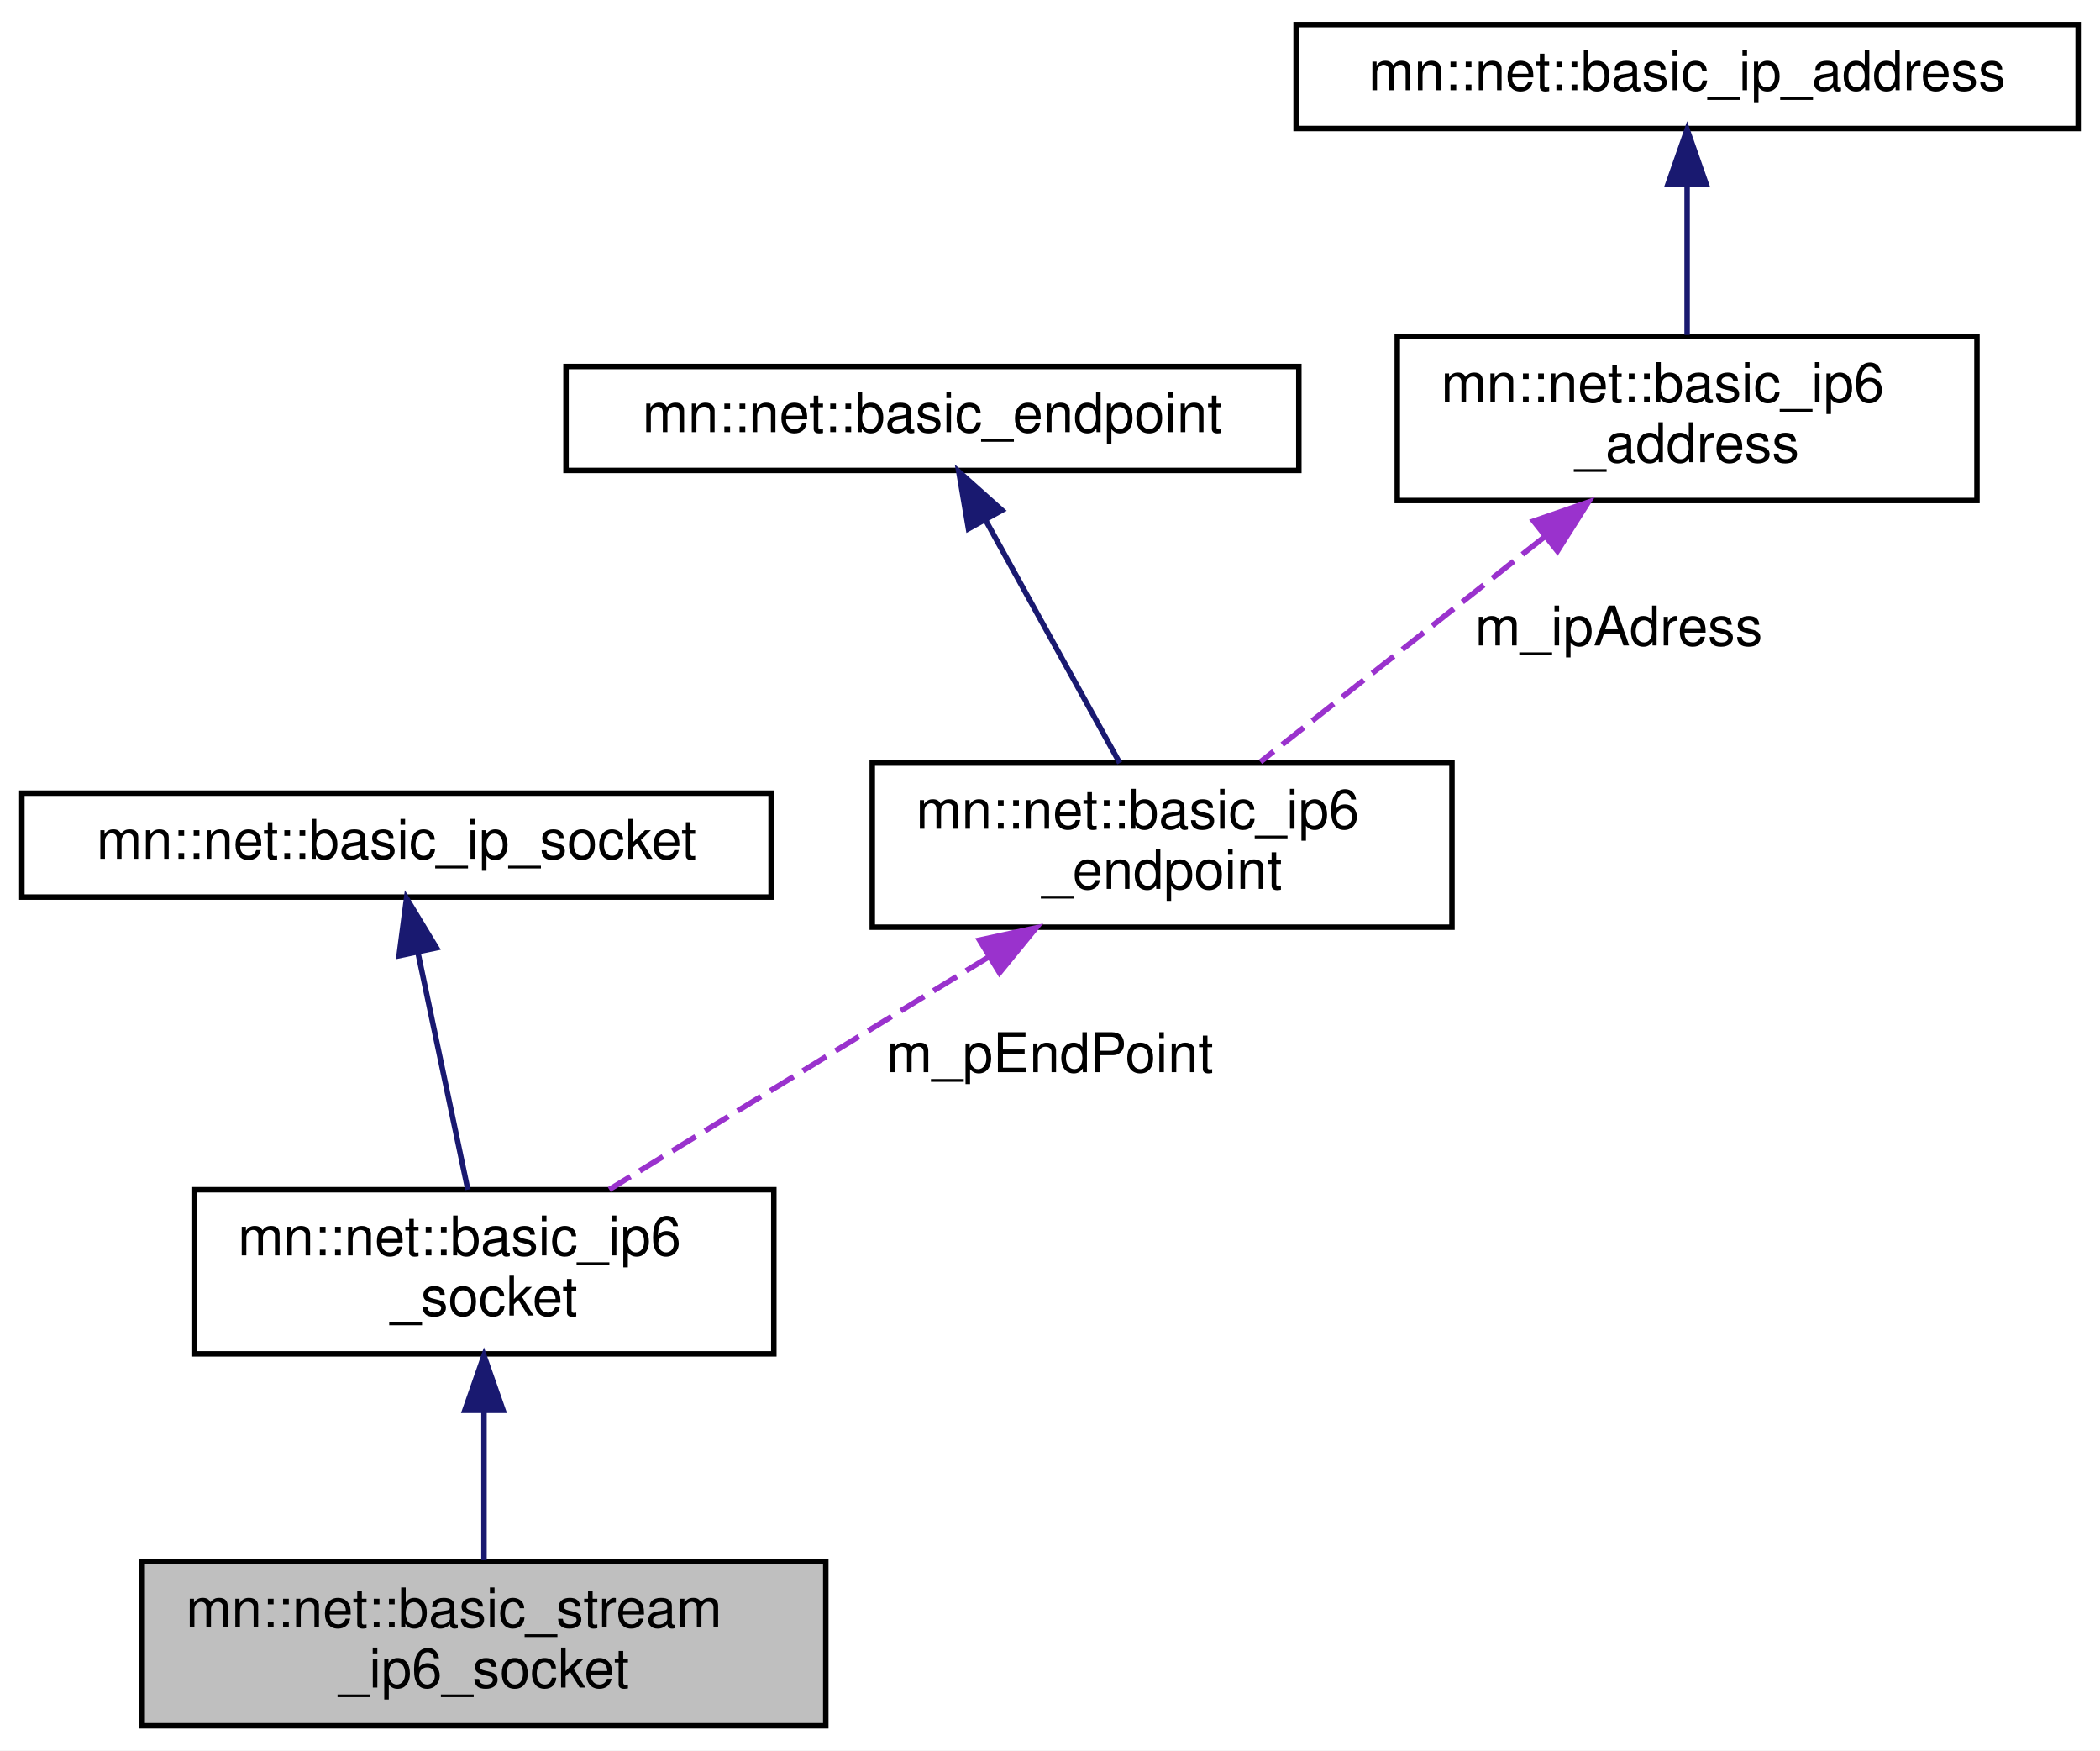
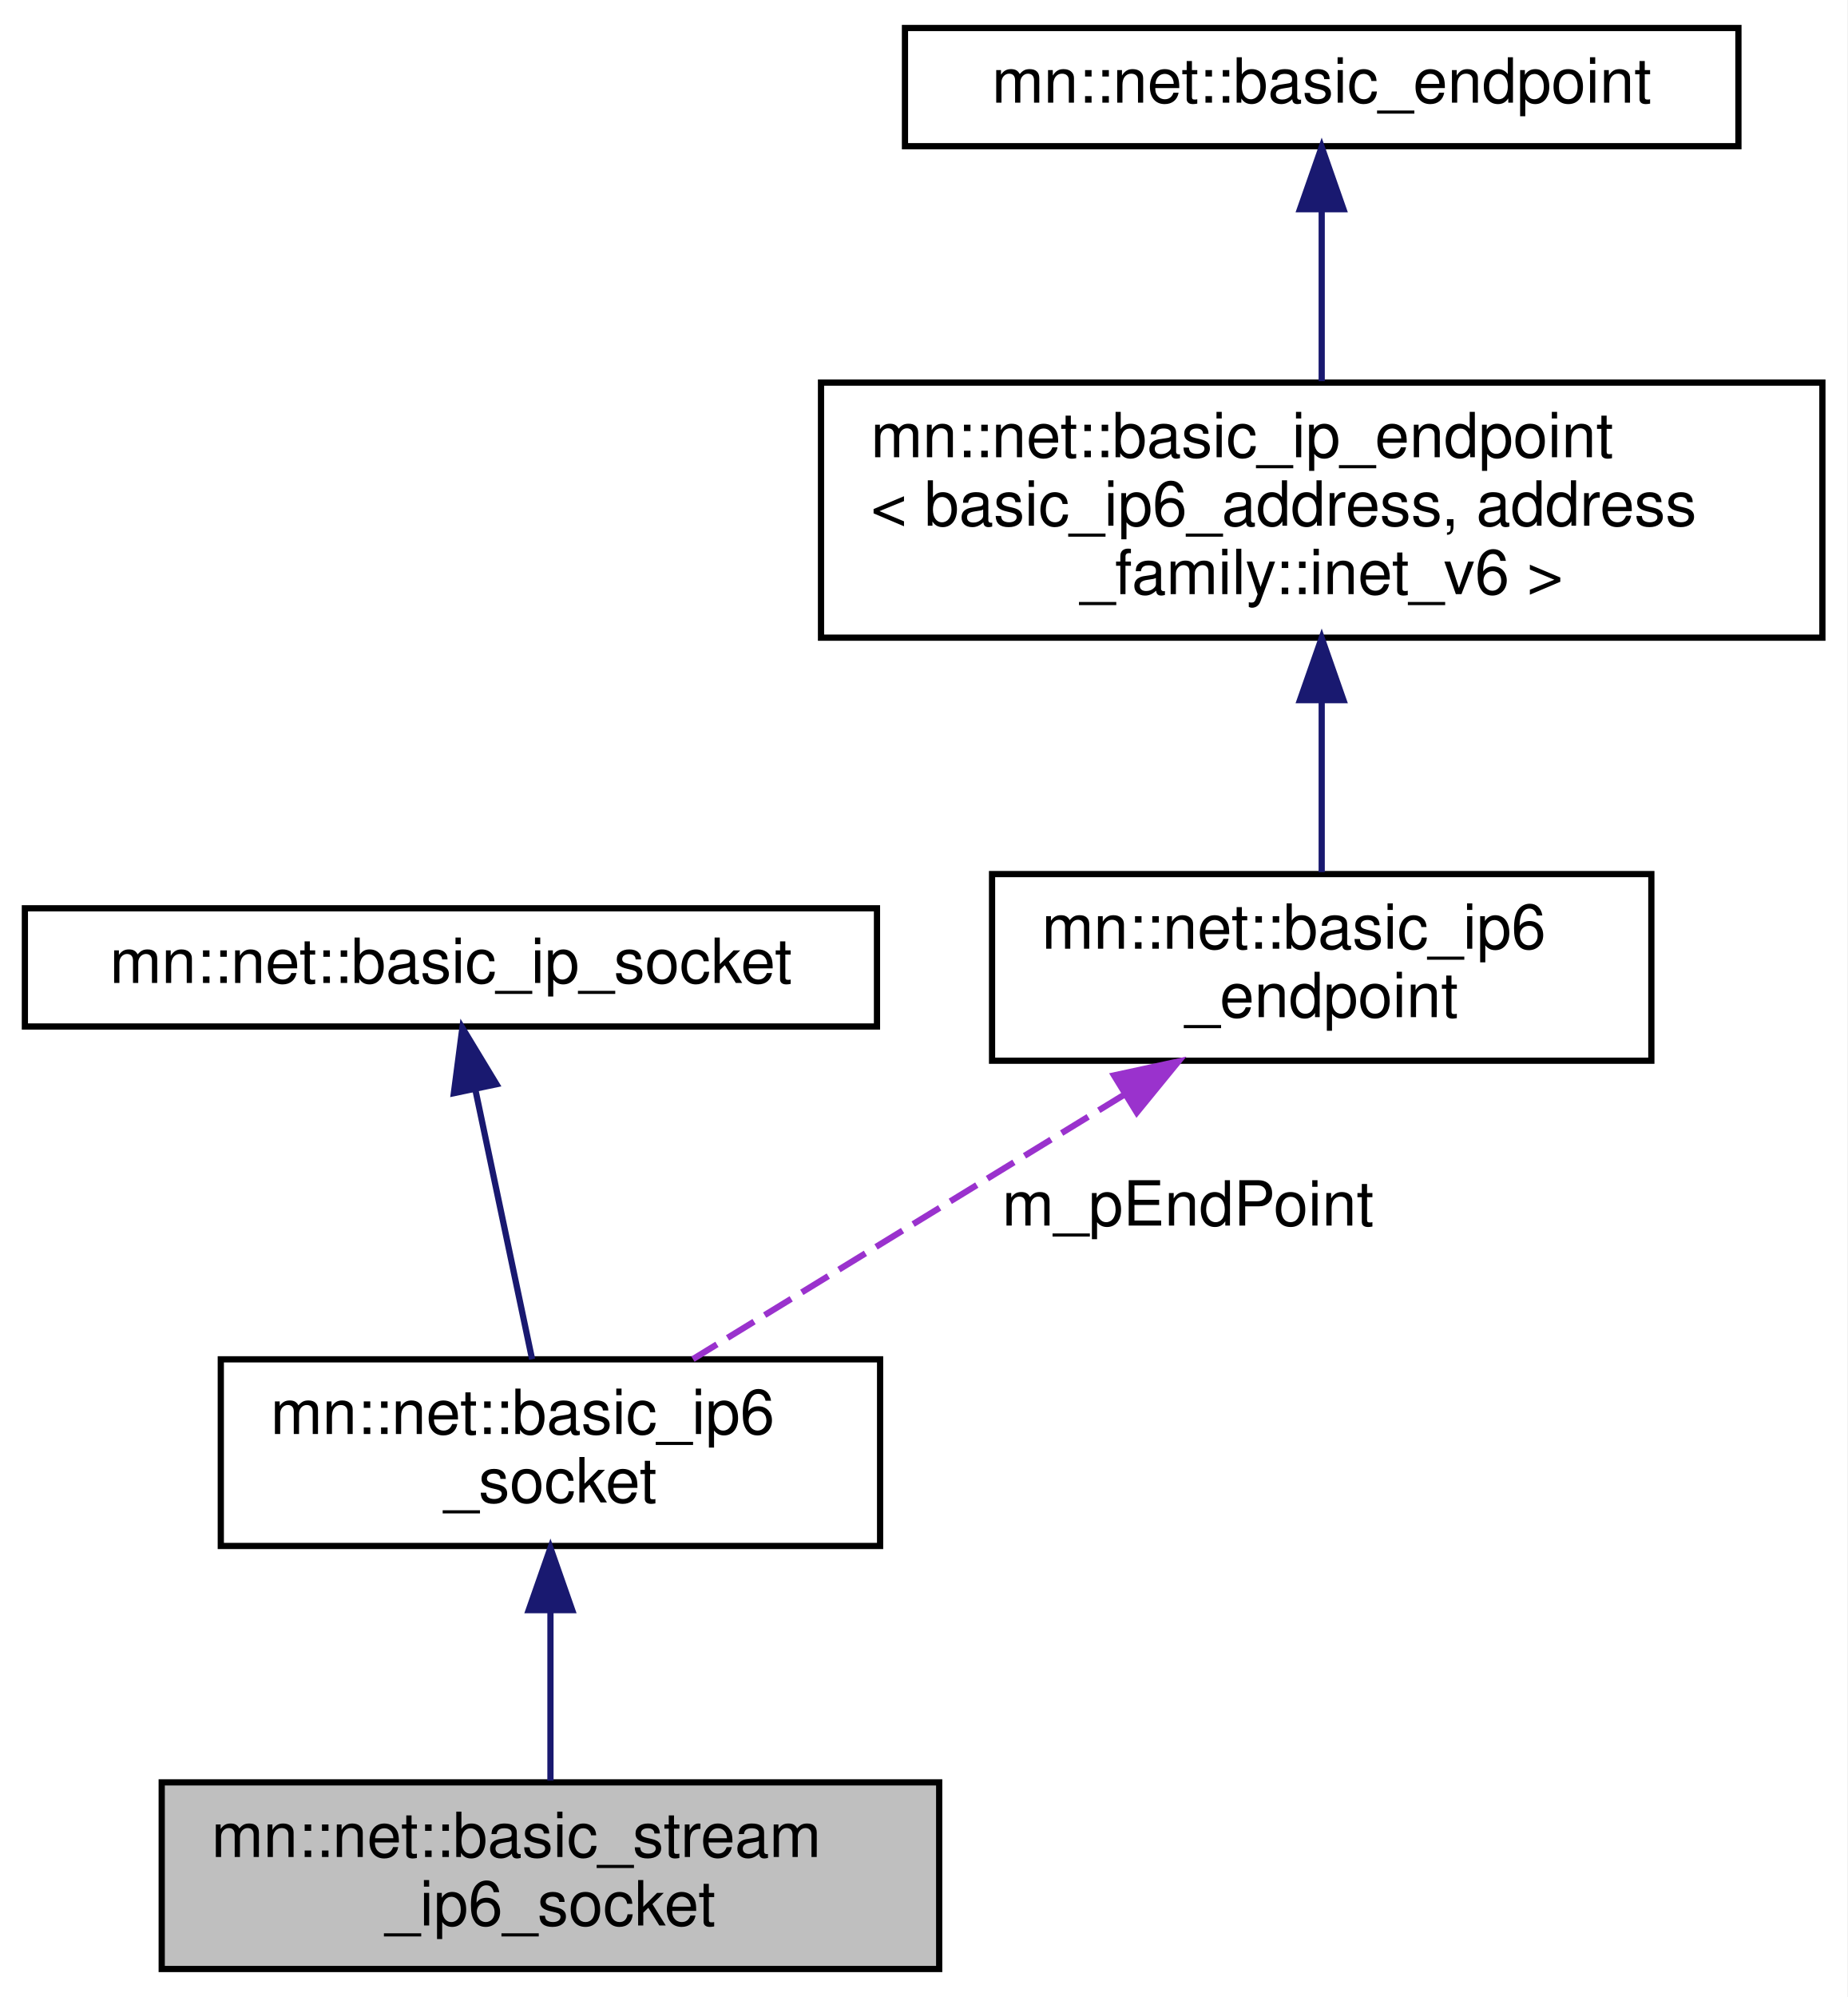
- <svg xmlns="http://www.w3.org/2000/svg" xmlns:xlink="http://www.w3.org/1999/xlink" width="384pt" height="320pt" viewBox="0.00 0.00 384.00 320.00">
-   <g id="graph0" class="graph" transform="scale(1 1) rotate(0) translate(4 316)">
-     <polygon fill="white" stroke="transparent" points="-4,4 -4,-316 380,-316 380,4 -4,4" />
+ <svg xmlns="http://www.w3.org/2000/svg" xmlns:xlink="http://www.w3.org/1999/xlink" width="297pt" height="321pt" viewBox="0.00 0.00 297.00 321.00">
+   <g id="graph0" class="graph" transform="scale(1 1) rotate(0) translate(4 317)">
+     <polygon fill="white" stroke="transparent" points="-4,4 -4,-317 293,-317 293,4 -4,4" />
    <g id="node1" class="node">
      <g id="a_node1">
-         <a xlink:title=" ">
+         <a xlink:title="This class provides an interface to a tcp IPv6 socket.">
          <polygon fill="#bfbfbf" stroke="black" points="22,-0.5 22,-30.5 147,-30.5 147,-0.5 22,-0.5" />
          <text text-anchor="start" x="30" y="-18.5" font-family="Helvetica,sans-Serif" font-size="10.00">mn::net::basic_stream</text>
          <text text-anchor="middle" x="84.5" y="-7.5" font-family="Helvetica,sans-Serif" font-size="10.00">_ip6_socket</text>
        </a>
      </g>
    </g>
    <g id="node2" class="node">
      <g id="a_node2">
-         <a xlink:href="classmn_1_1net_1_1basic__ip6__socket.html" target="_top" xlink:title=" ">
+         <a xlink:href="classmn_1_1net_1_1basic__ip6__socket.html" target="_top" xlink:title="This class represents an internet (IP) version 6 host socket.">
          <polygon fill="white" stroke="black" points="31.5,-68.5 31.5,-98.5 137.5,-98.5 137.5,-68.5 31.5,-68.5" />
          <text text-anchor="start" x="39.5" y="-86.5" font-family="Helvetica,sans-Serif" font-size="10.00">mn::net::basic_ip6</text>
          <text text-anchor="middle" x="84.5" y="-75.5" font-family="Helvetica,sans-Serif" font-size="10.00">_socket</text>
        </a>
      </g>
    </g>
    <g id="edge1" class="edge">
      <path fill="none" stroke="midnightblue" d="M84.5,-58.03C84.5,-48.86 84.5,-38.74 84.5,-30.79" />
      <polygon fill="midnightblue" stroke="midnightblue" points="81,-58.18 84.5,-68.18 88,-58.18 81,-58.18" />
    </g>
    <g id="node3" class="node">
      <g id="a_node3">
        <a xlink:href="classmn_1_1net_1_1basic__ip__socket.html" target="_top" xlink:title="Wrapper class around lwip implementation of a socket.">
          <polygon fill="white" stroke="black" points="0,-152 0,-171 137,-171 137,-152 0,-152" />
          <text text-anchor="middle" x="68.5" y="-159" font-family="Helvetica,sans-Serif" font-size="10.00">mn::net::basic_ip_socket</text>
        </a>
      </g>
    </g>
    <g id="edge2" class="edge">
      <path fill="none" stroke="midnightblue" d="M72.44,-141.78C75.26,-128.4 78.99,-110.69 81.55,-98.52" />
      <polygon fill="midnightblue" stroke="midnightblue" points="68.97,-141.28 70.34,-151.78 75.82,-142.72 68.97,-141.28" />
    </g>
    <g id="node4" class="node">
      <g id="a_node4">
-         <a xlink:href="classmn_1_1net_1_1basic__ip6__endpoint.html" target="_top" xlink:title=" ">
+         <a xlink:href="classmn_1_1net_1_1basic__ip6__endpoint.html" target="_top" xlink:title="This class represents an IPv6 endpoint/socket address.">
          <polygon fill="white" stroke="black" points="155.5,-146.5 155.5,-176.5 261.5,-176.5 261.5,-146.5 155.5,-146.5" />
          <text text-anchor="start" x="163.5" y="-164.5" font-family="Helvetica,sans-Serif" font-size="10.00">mn::net::basic_ip6</text>
          <text text-anchor="middle" x="208.5" y="-153.5" font-family="Helvetica,sans-Serif" font-size="10.00">_endpoint</text>
        </a>
      </g>
    </g>
    <g id="edge3" class="edge">
      <path fill="none" stroke="#9a32cd" stroke-dasharray="5,2" d="M176.92,-141.14C155.23,-127.85 126.95,-110.52 107.41,-98.54" />
      <polygon fill="#9a32cd" stroke="#9a32cd" points="175.11,-144.14 185.47,-146.38 178.77,-138.17 175.11,-144.14" />
-       <text text-anchor="middle" x="188" y="-120" font-family="Helvetica,sans-Serif" font-size="10.00"> m_pEndPoint</text>
+       <text text-anchor="middle" x="187" y="-120" font-family="Helvetica,sans-Serif" font-size="10.00"> m_pEndPoint</text>
    </g>
    <g id="node5" class="node">
      <g id="a_node5">
-         <a xlink:href="classmn_1_1net_1_1basic__endpoint.html" target="_top" xlink:title=" ">
-           <polygon fill="white" stroke="black" points="99.5,-230 99.5,-249 233.5,-249 233.5,-230 99.5,-230" />
-           <text text-anchor="middle" x="166.5" y="-237" font-family="Helvetica,sans-Serif" font-size="10.00">mn::net::basic_endpoint</text>
+         <a xlink:href="classmn_1_1net_1_1basic__ip__endpoint.html" target="_top" xlink:title=" ">
+           <polygon fill="white" stroke="black" points="128,-214.5 128,-255.5 289,-255.5 289,-214.5 128,-214.5" />
+           <text text-anchor="start" x="136" y="-243.5" font-family="Helvetica,sans-Serif" font-size="10.00">mn::net::basic_ip_endpoint</text>
+           <text text-anchor="start" x="136" y="-232.5" font-family="Helvetica,sans-Serif" font-size="10.00">&lt; basic_ip6_address, address</text>
+           <text text-anchor="middle" x="208.5" y="-221.5" font-family="Helvetica,sans-Serif" font-size="10.00">_family::inet_v6 &gt;</text>
        </a>
      </g>
    </g>
    <g id="edge4" class="edge">
-       <path fill="none" stroke="midnightblue" d="M176.19,-220.97C183.65,-207.47 193.83,-189.05 200.75,-176.52" />
-       <polygon fill="midnightblue" stroke="midnightblue" points="173.09,-219.34 171.32,-229.78 179.22,-222.72 173.09,-219.34" />
+       <path fill="none" stroke="midnightblue" d="M208.5,-204.16C208.5,-194.69 208.5,-184.65 208.5,-176.8" />
+       <polygon fill="midnightblue" stroke="midnightblue" points="205,-204.46 208.5,-214.46 212,-204.46 205,-204.46" />
    </g>
    <g id="node6" class="node">
      <g id="a_node6">
-         <a xlink:href="classmn_1_1net_1_1basic__ip6__address.html" target="_top" xlink:title="Class for the Internet Protocal version 6.">
-           <polygon fill="white" stroke="black" points="251.5,-224.5 251.5,-254.5 357.5,-254.5 357.5,-224.5 251.5,-224.5" />
-           <text text-anchor="start" x="259.5" y="-242.5" font-family="Helvetica,sans-Serif" font-size="10.00">mn::net::basic_ip6</text>
-           <text text-anchor="middle" x="304.5" y="-231.5" font-family="Helvetica,sans-Serif" font-size="10.00">_address</text>
+         <a xlink:href="classmn_1_1net_1_1basic__endpoint.html" target="_top" xlink:title="This abstract basic class represents an endpoint/socket address.">
+           <polygon fill="white" stroke="black" points="141.5,-293.5 141.5,-312.5 275.5,-312.5 275.5,-293.5 141.5,-293.5" />
+           <text text-anchor="middle" x="208.5" y="-300.5" font-family="Helvetica,sans-Serif" font-size="10.00">mn::net::basic_endpoint</text>
        </a>
      </g>
    </g>
    <g id="edge5" class="edge">
-       <path fill="none" stroke="#9a32cd" stroke-dasharray="5,2" d="M278.29,-217.75C261.85,-204.73 241.07,-188.28 226.48,-176.73" />
-       <polygon fill="#9a32cd" stroke="#9a32cd" points="276.43,-220.74 286.44,-224.2 280.78,-215.25 276.43,-220.74" />
-       <text text-anchor="middle" x="292" y="-198" font-family="Helvetica,sans-Serif" font-size="10.00"> m_ipAdress</text>
-     </g>
-     <g id="node7" class="node">
-       <g id="a_node7">
-         <a xlink:href="classmn_1_1net_1_1basic__ip__address.html" target="_top" xlink:title="Wrapper class around lwip implementation of a ip address.">
-           <polygon fill="white" stroke="black" points="233,-292.5 233,-311.5 376,-311.5 376,-292.5 233,-292.5" />
-           <text text-anchor="middle" x="304.5" y="-299.5" font-family="Helvetica,sans-Serif" font-size="10.00">mn::net::basic_ip_address</text>
-         </a>
-       </g>
-     </g>
-     <g id="edge6" class="edge">
-       <path fill="none" stroke="midnightblue" d="M304.5,-282.22C304.5,-273.36 304.5,-262.96 304.5,-254.76" />
-       <polygon fill="midnightblue" stroke="midnightblue" points="301,-282.33 304.5,-292.33 308,-282.33 301,-282.33" />
+       <path fill="none" stroke="midnightblue" d="M208.5,-283.25C208.5,-274.65 208.5,-264.45 208.5,-255.74" />
+       <polygon fill="midnightblue" stroke="midnightblue" points="205,-283.37 208.5,-293.37 212,-283.37 205,-283.37" />
    </g>
  </g>
</svg>
